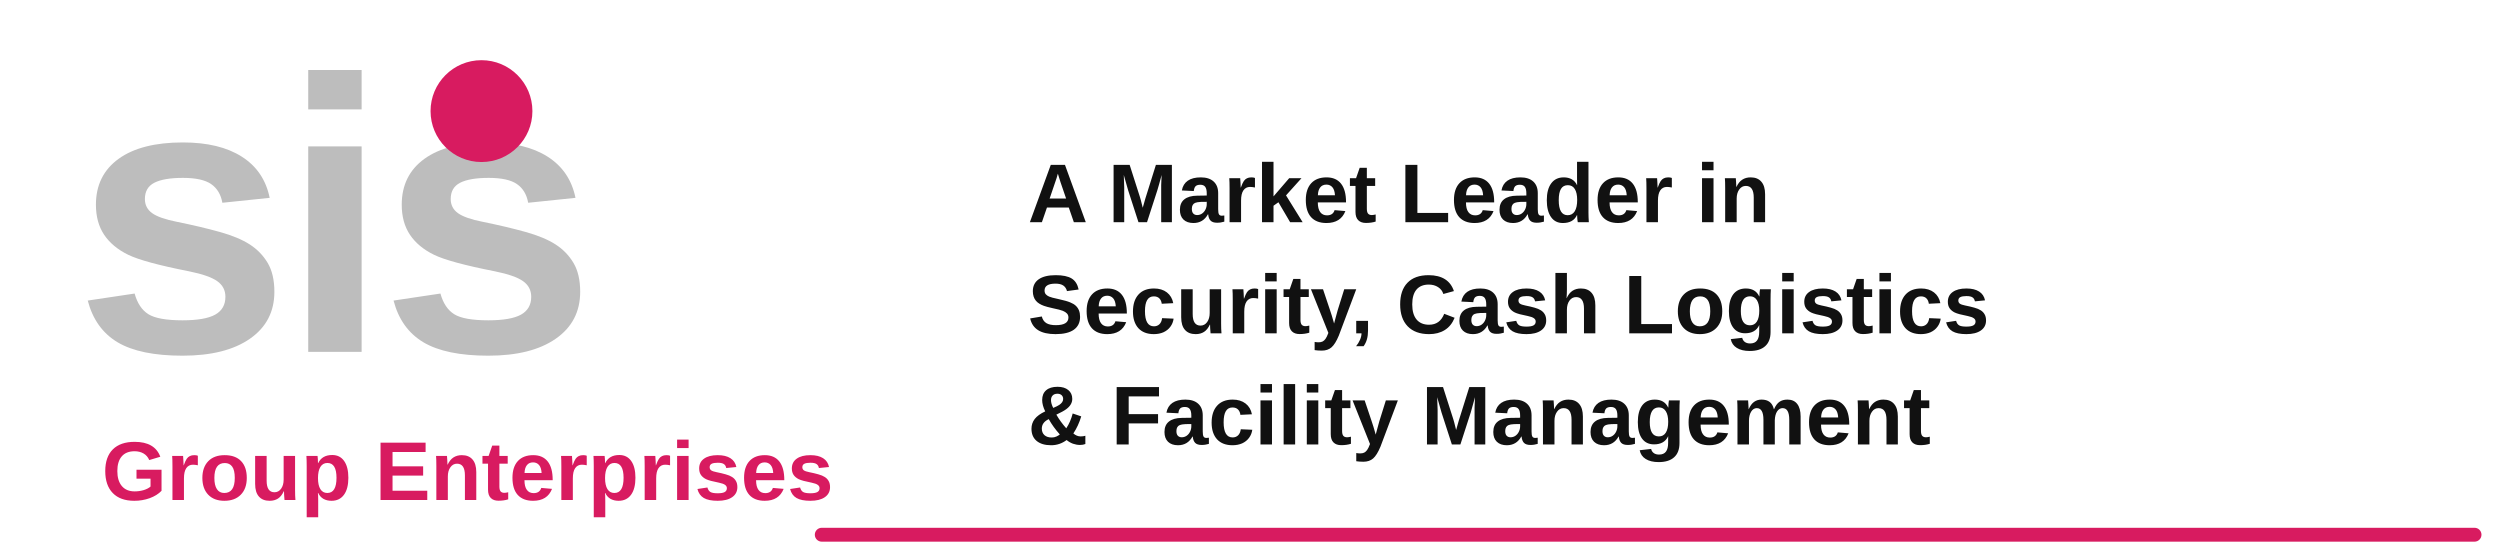
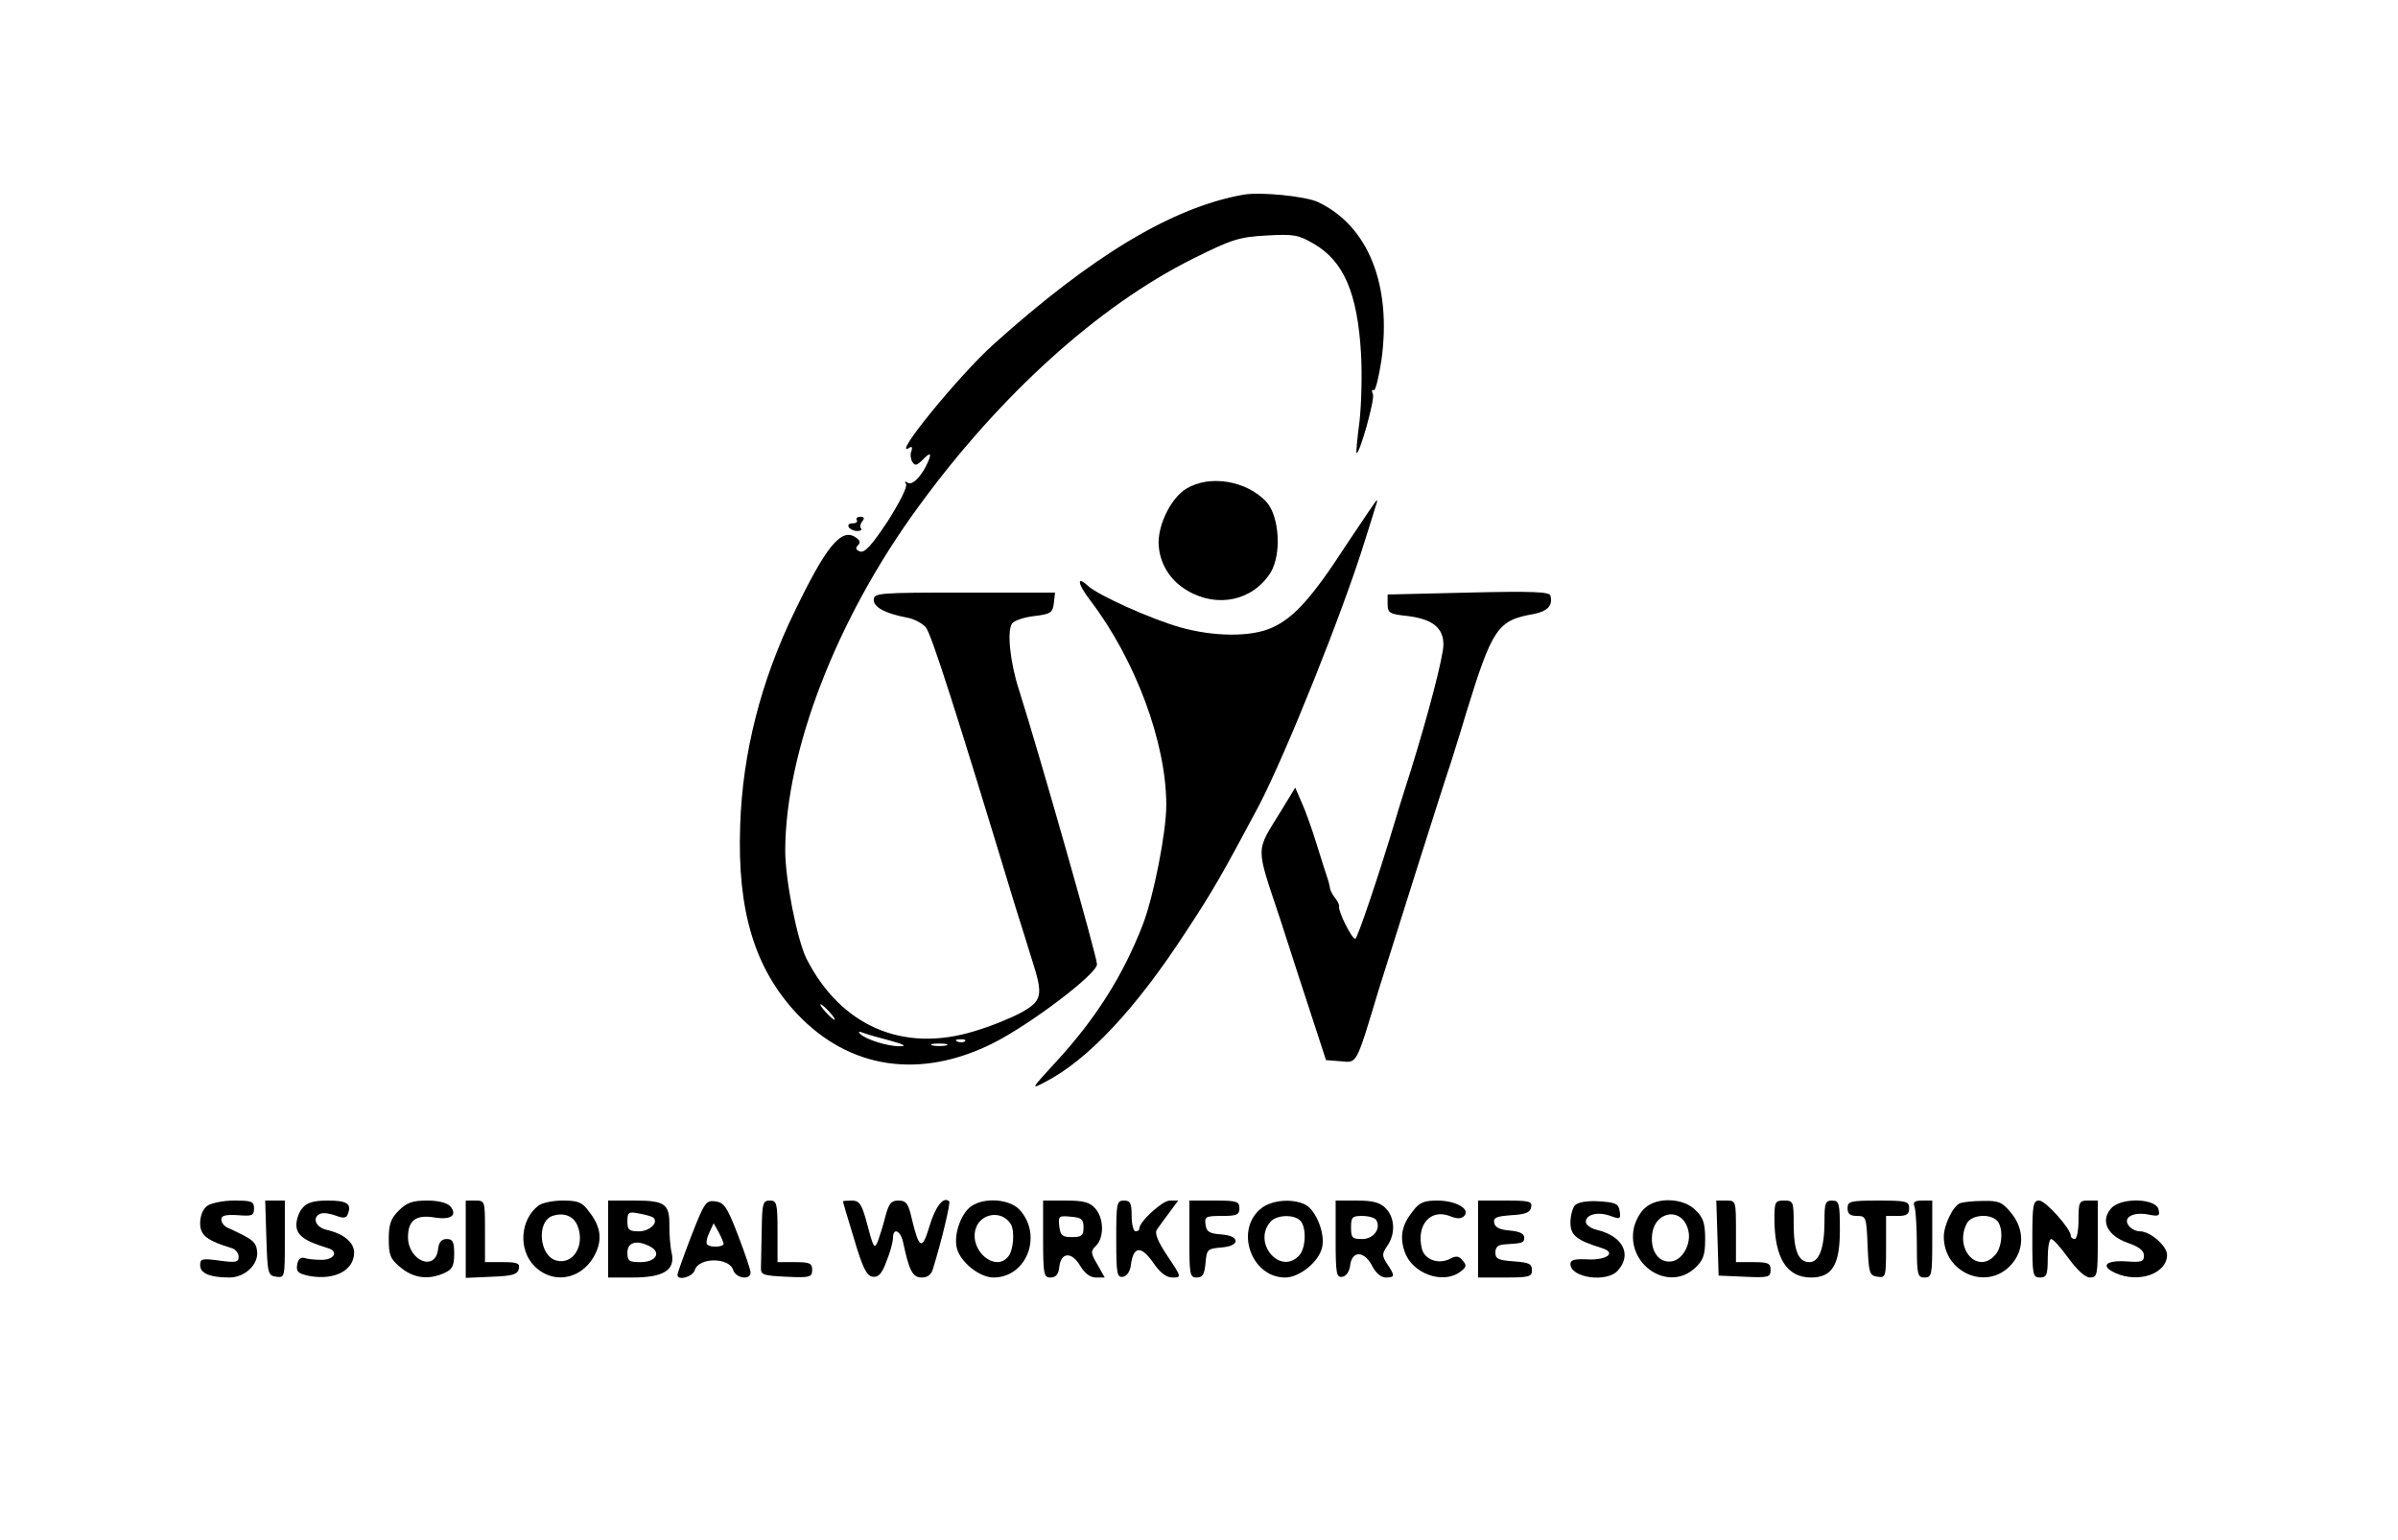
- <svg xmlns="http://www.w3.org/2000/svg" width="540" height="120" viewBox="0 0 540 120" role="img" aria-label="SIS Group Enterprises">
-   <rect width="540" height="120" fill="transparent" />
-   <g transform="translate(16,18)">
-     <text x="0" y="58" font-family="Arial Black, Arial, sans-serif" font-size="84" font-weight="900" fill="#bdbdbd" letter-spacing="-2">
-       sis
-     </text>
-     <circle cx="88" cy="6" r="11" fill="#d81b60" />
-     <text x="6" y="90" font-family="Arial, sans-serif" font-size="18" font-weight="800" fill="#d81b60">
-       Group Enterprises
-     </text>
-     <text x="206" y="30" font-family="Arial, sans-serif" font-size="18" font-weight="800" fill="#111">
-       A Market Leader in
-     </text>
-     <text x="206" y="54" font-family="Arial, sans-serif" font-size="18" font-weight="700" fill="#111">
-       Security, Cash Logistics
-     </text>
-     <text x="206" y="78" font-family="Arial, sans-serif" font-size="18" font-weight="700" fill="#111">
-       &amp; Facility Management
-     </text>
-     <rect x="160" y="96" width="360" height="3" rx="1.5" fill="#d81b60" />
+ <svg xmlns="http://www.w3.org/2000/svg" version="1.0" width="623pt" height="400pt" viewBox="0 0 623 400" preserveAspectRatio="xMidYMid meet">
+   <g transform="translate(0,400) scale(0.1,-0.1)" fill="#000000" stroke="none">
+     <path d="M3230 3494 c-184 -33 -392 -158 -649 -389 -90 -81 -267 -298 -219 -269 7 5 9 2 6 -8 -4 -8 -2 -21 2 -28 7 -11 11 -10 25 3 21 22 26 21 17 -1 -15 -36 -40 -64 -53 -57 -8 5 -10 4 -5 -3 4 -7 -18 -50 -48 -97 -41 -62 -60 -83 -72 -78 -11 4 -12 9 -5 16 8 8 5 14 -10 23 -36 19 -75 -30 -155 -196 -87 -179 -135 -367 -141 -555 -8 -223 38 -373 148 -490 136 -144 321 -171 511 -75 98 50 268 179 268 204 0 20 -147 537 -202 711 -24 73 -32 155 -19 174 5 8 31 17 58 20 43 5 48 9 51 34 l3 27 -235 0 c-224 0 -236 -1 -236 -19 0 -19 29 -35 86 -46 18 -3 39 -14 49 -25 14 -15 81 -225 231 -720 15 -47 35 -112 45 -144 30 -93 27 -107 -29 -138 -26 -14 -80 -36 -121 -48 -186 -57 -347 14 -436 189 -24 49 -55 204 -55 281 1 258 133 602 346 893 212 291 468 522 712 644 102 51 121 57 192 61 72 4 83 2 124 -22 77 -45 113 -128 122 -286 3 -52 1 -131 -4 -175 -6 -44 -9 -81 -8 -82 7 -8 48 138 43 152 -4 9 -3 14 2 11 4 -3 13 32 20 78 27 195 -34 349 -165 411 -32 15 -150 27 -194 19z m-1075 -2124 c10 -11 16 -20 13 -20 -3 0 -13 9 -23 20 -10 11 -16 20 -13 20 3 0 13 -9 23 -20z m160 -75 c33 -9 41 -14 24 -14 -30 -1 -89 17 -104 32 -7 7 -3 7 10 2 11 -4 43 -13 70 -20z m192 -1 c-3 -3 -12 -4 -19 -1 -8 3 -5 6 6 6 11 1 17 -2 13 -5z m-49 -11 c-10 -2 -26 -2 -35 0 -10 3 -2 5 17 5 19 0 27 -2 18 -5z" />
+     <path d="M3082 2730 c-38 -23 -71 -88 -72 -138 0 -52 28 -100 75 -127 78 -46 170 -26 216 47 29 48 23 146 -11 184 -52 55 -147 71 -208 34z" />
+     <path d="M3497 2583 c-88 -136 -136 -189 -192 -214 -54 -25 -152 -24 -240 1 -76 22 -210 82 -238 107 -31 29 -28 6 6 -38 117 -154 197 -369 197 -531 0 -72 -33 -238 -61 -311 -52 -134 -123 -245 -225 -356 -66 -72 -67 -73 -29 -53 111 57 236 190 367 392 71 108 93 147 188 325 70 134 219 505 276 690 14 44 27 86 29 93 3 6 3 12 2 12 -2 0 -37 -53 -80 -117z" />
+     <path d="M2226 2648 c3 -4 -2 -8 -11 -8 -9 0 -13 -4 -10 -10 3 -5 13 -10 22 -10 9 0 13 3 10 7 -4 3 -2 11 3 18 7 8 5 12 -5 12 -8 0 -12 -4 -9 -9z" />
+     <path d="M3815 2460 l-210 -5 0 -25 c0 -23 5 -26 53 -31 64 -8 92 -31 92 -74 0 -31 -39 -180 -84 -325 -13 -41 -31 -97 -39 -125 -47 -157 -101 -315 -106 -315 -9 0 -45 72 -42 84 1 4 -4 15 -11 23 -7 9 -13 21 -13 27 -1 6 -4 18 -7 26 -3 8 -15 47 -27 85 -12 39 -29 87 -39 109 l-17 39 -36 -59 c-68 -111 -68 -87 -3 -283 31 -97 71 -219 88 -271 l31 -95 38 -3 c43 -4 39 -13 98 183 40 128 172 546 189 595 4 14 23 72 40 130 67 217 81 238 173 254 37 7 52 22 45 48 -2 10 -45 12 -213 8z" />
+     <path d="M538 866 c-11 -8 -18 -26 -18 -45 0 -31 17 -45 83 -65 9 -3 17 -13 17 -22 0 -14 -7 -16 -50 -10 -45 6 -50 5 -50 -12 0 -21 25 -32 76 -32 40 0 76 34 72 68 -3 25 -10 31 -78 62 -8 4 -15 13 -15 21 0 10 11 13 43 11 37 -3 42 -1 42 17 0 19 -6 21 -52 21 -29 0 -61 -7 -70 -14z" />
+     <path d="M692 783 c3 -93 4 -98 26 -101 22 -3 22 -1 22 97 l0 101 -25 0 -26 0 3 -97z" />
+     <path d="M787 862 c-10 -10 -17 -31 -17 -45 0 -27 20 -42 83 -61 28 -9 14 -31 -19 -30 -16 0 -36 2 -44 5 -9 2 -16 -4 -18 -18 -3 -18 3 -23 32 -29 66 -12 116 15 116 61 0 26 -27 49 -72 59 -29 7 -38 33 -15 42 8 3 25 0 39 -5 21 -8 28 -7 32 5 10 26 -3 34 -53 34 -34 0 -53 -5 -64 -18z" />
+     <path d="M1036 854 c-21 -21 -26 -36 -26 -74 0 -42 4 -52 31 -74 33 -28 73 -33 114 -14 20 9 25 18 25 50 0 31 -4 38 -19 38 -14 0 -21 -8 -23 -27 -7 -59 -78 -29 -78 32 0 44 21 59 69 51 43 -7 60 6 41 29 -8 9 -31 15 -60 15 -38 0 -53 -5 -74 -26z" />
+     <path d="M1210 780 l0 -101 67 3 c55 2 68 6 71 21 3 14 -4 17 -42 17 l-46 0 0 80 c0 79 0 80 -25 80 l-25 0 0 -100z" />
+     <path d="M1399 867 c-48 -37 -53 -115 -10 -158 52 -51 131 -32 161 40 15 36 8 68 -21 104 -17 23 -28 27 -67 27 -26 0 -54 -6 -63 -13z m102 -54 c19 -50 -12 -100 -55 -89 -45 11 -53 101 -11 116 30 10 56 0 66 -27z" />
+     <path d="M1580 780 l0 -100 63 0 c81 0 112 19 102 64 -4 17 -6 49 -6 70 1 57 -11 66 -90 66 l-69 0 0 -100z m118 55 c13 -13 -11 -35 -38 -35 -26 0 -30 4 -30 26 0 24 3 26 32 20 17 -3 34 -8 36 -11z m-8 -75 c29 -16 13 -40 -26 -40 -30 0 -34 3 -34 25 0 27 25 34 60 15z" />
+     <path d="M1796 788 c-20 -52 -36 -97 -36 -101 0 -16 39 -6 45 12 10 34 90 34 100 0 7 -21 45 -27 45 -6 0 7 -15 51 -33 98 -28 73 -36 84 -59 87 -24 3 -28 -3 -62 -90z m84 -20 c0 -9 -34 -11 -43 -2 -3 3 -1 17 6 31 l11 24 13 -23 c7 -13 12 -26 13 -30z" />
+     <path d="M1979 805 c-1 -41 -2 -85 -2 -97 -1 -21 3 -23 66 -26 62 -3 67 -1 67 18 0 17 -6 20 -45 20 l-45 0 0 80 c0 73 -2 80 -20 80 -18 0 -20 -7 -21 -75z" />
+     <path d="M2190 878 c0 -2 13 -46 29 -98 22 -75 33 -96 48 -98 15 -2 24 7 36 40 10 24 17 51 17 61 0 27 19 20 26 -10 16 -76 25 -93 49 -93 15 0 25 8 29 23 22 71 46 171 42 175 -15 14 -36 -14 -51 -64 -19 -64 -27 -61 -46 18 -9 41 -15 48 -35 48 -19 0 -25 -8 -34 -42 -6 -24 -15 -52 -19 -63 -10 -23 -11 -21 -32 58 -11 38 -17 47 -36 47 -13 0 -23 -1 -23 -2z" />
+     <path d="M2523 865 c-27 -19 -46 -75 -37 -109 9 -36 59 -76 95 -76 87 0 129 111 67 177 -26 27 -91 32 -125 8z m103 -46 c11 -18 7 -69 -7 -85 -33 -40 -99 14 -85 70 11 43 68 53 92 15z" />
+     <path d="M2710 780 c0 -92 2 -100 19 -100 14 0 21 8 23 27 4 39 32 41 54 4 12 -20 26 -31 41 -31 l23 0 -19 34 c-18 30 -18 35 -3 49 21 22 20 72 -3 97 -14 16 -31 20 -77 20 l-58 0 0 -100z m105 30 c0 -21 -5 -25 -30 -25 -25 0 -30 4 -33 28 -3 27 -1 28 30 25 28 -2 33 -7 33 -28z" />
+     <path d="M2900 779 c0 -90 2 -100 18 -97 10 2 18 14 20 30 6 49 26 52 57 8 19 -28 35 -40 51 -40 24 0 24 1 -13 56 -26 39 -34 60 -27 69 5 7 19 27 32 44 l23 31 -22 0 c-19 0 -78 -54 -79 -72 0 -5 -4 -8 -10 -8 -5 0 -10 18 -10 40 0 33 -3 40 -20 40 -19 0 -20 -7 -20 -101z" />
+     <path d="M3090 780 c0 -92 1 -100 19 -100 16 0 20 8 23 38 3 35 5 37 41 40 23 2 37 8 37 17 0 9 -14 15 -37 17 -31 2 -39 7 -41 26 -3 20 1 22 42 22 39 0 46 3 46 20 0 18 -7 20 -65 20 l-65 0 0 -100z" />
+     <path d="M3277 860 c-70 -55 -27 -180 62 -180 37 0 88 41 96 79 8 36 -16 95 -43 110 -33 17 -87 13 -115 -9z m101 -32 c17 -17 15 -74 -4 -92 -49 -50 -120 34 -74 88 15 19 61 21 78 4z" />
+     <path d="M3470 779 c0 -90 2 -100 18 -97 10 2 18 14 20 31 5 38 37 36 57 -3 9 -18 23 -30 35 -30 24 0 25 4 4 35 -14 22 -14 26 0 47 22 31 20 74 -4 98 -15 15 -33 20 -75 20 l-55 0 0 -101z m105 51 c14 -22 -6 -50 -36 -50 -26 0 -29 3 -29 30 0 27 3 30 29 30 17 0 33 -5 36 -10z" />
+     <path d="M3671 853 c-29 -36 -35 -66 -22 -105 19 -58 100 -87 145 -53 16 12 17 17 6 29 -9 12 -17 13 -32 5 -30 -16 -67 -3 -74 26 -15 61 22 104 72 85 19 -8 30 -8 38 0 17 18 -22 40 -70 40 -34 0 -47 -5 -63 -27z" />
+     <path d="M3840 780 l0 -100 70 0 c63 0 70 2 70 19 0 17 -8 20 -47 23 -40 3 -48 6 -48 23 0 14 7 20 23 21 48 3 52 4 52 18 0 10 -13 16 -37 18 -26 2 -39 8 -41 20 -3 14 6 17 45 20 36 2 49 7 51 21 3 15 -5 17 -67 17 l-71 0 0 -100z" />
+     <path d="M4092 868 c-6 -6 -12 -27 -12 -45 0 -34 16 -46 83 -67 37 -12 11 -31 -37 -29 -35 2 -46 -1 -46 -12 0 -36 95 -49 123 -17 38 42 13 90 -55 106 -16 4 -28 13 -28 21 0 19 32 27 64 15 25 -9 27 -8 24 12 -3 20 -10 23 -53 26 -30 2 -55 -2 -63 -10z" />
+     <path d="M4273 860 c-12 -10 -24 -33 -28 -50 -21 -96 89 -170 159 -105 21 20 26 33 26 75 0 41 -5 56 -25 75 -31 32 -101 35 -132 5z m113 -57 c9 -34 -14 -77 -43 -81 -32 -5 -55 25 -51 67 5 65 79 76 94 14z" />
+     <path d="M4462 783 l3 -98 68 -3 c62 -3 67 -1 67 18 0 17 -6 20 -45 20 l-45 0 0 80 c0 79 0 80 -25 80 l-26 0 3 -97z" />
+     <path d="M4610 833 c0 -102 32 -153 95 -153 55 0 75 33 75 123 0 70 -2 77 -20 77 -18 0 -20 -7 -20 -54 0 -70 -14 -106 -39 -106 -29 0 -41 30 -41 99 0 58 -1 61 -25 61 -23 0 -25 -3 -25 -47z" />
+     <path d="M4800 860 c0 -15 7 -20 25 -20 23 0 24 -3 27 -77 3 -72 5 -78 26 -81 21 -3 22 -1 22 77 l0 81 30 0 c23 0 30 4 30 20 0 18 -7 20 -80 20 -73 0 -80 -2 -80 -20z" />
+     <path d="M4974 864 c3 -9 6 -54 6 -100 0 -77 2 -84 20 -84 19 0 20 7 20 100 l0 100 -26 0 c-20 0 -25 -4 -20 -16z" />
+     <path d="M5092 873 c-18 -7 -42 -57 -42 -87 0 -92 108 -140 171 -77 39 39 40 96 3 140 -22 27 -32 31 -72 30 -26 0 -53 -3 -60 -6z m96 -45 c17 -17 15 -68 -5 -90 -46 -51 -107 18 -73 83 12 22 59 26 78 7z" />
+     <path d="M5280 780 c0 -93 1 -100 20 -100 17 0 20 7 20 50 0 28 4 50 9 50 5 0 25 -22 45 -50 23 -31 43 -50 56 -50 19 0 20 7 20 100 l0 100 -25 0 c-23 0 -25 -3 -25 -50 0 -27 -4 -50 -10 -50 -5 0 -10 4 -10 8 0 19 -66 92 -82 92 -16 0 -18 -11 -18 -100z" />
+     <path d="M5485 860 c-29 -32 -11 -71 43 -90 29 -10 42 -20 42 -33 0 -16 -7 -18 -47 -15 -52 3 -67 -12 -28 -30 61 -28 135 -2 135 47 0 23 -44 61 -70 61 -10 0 -23 6 -29 14 -17 21 9 37 49 30 28 -6 32 -4 28 12 -5 30 -97 33 -123 4z" />
  </g>
</svg>
